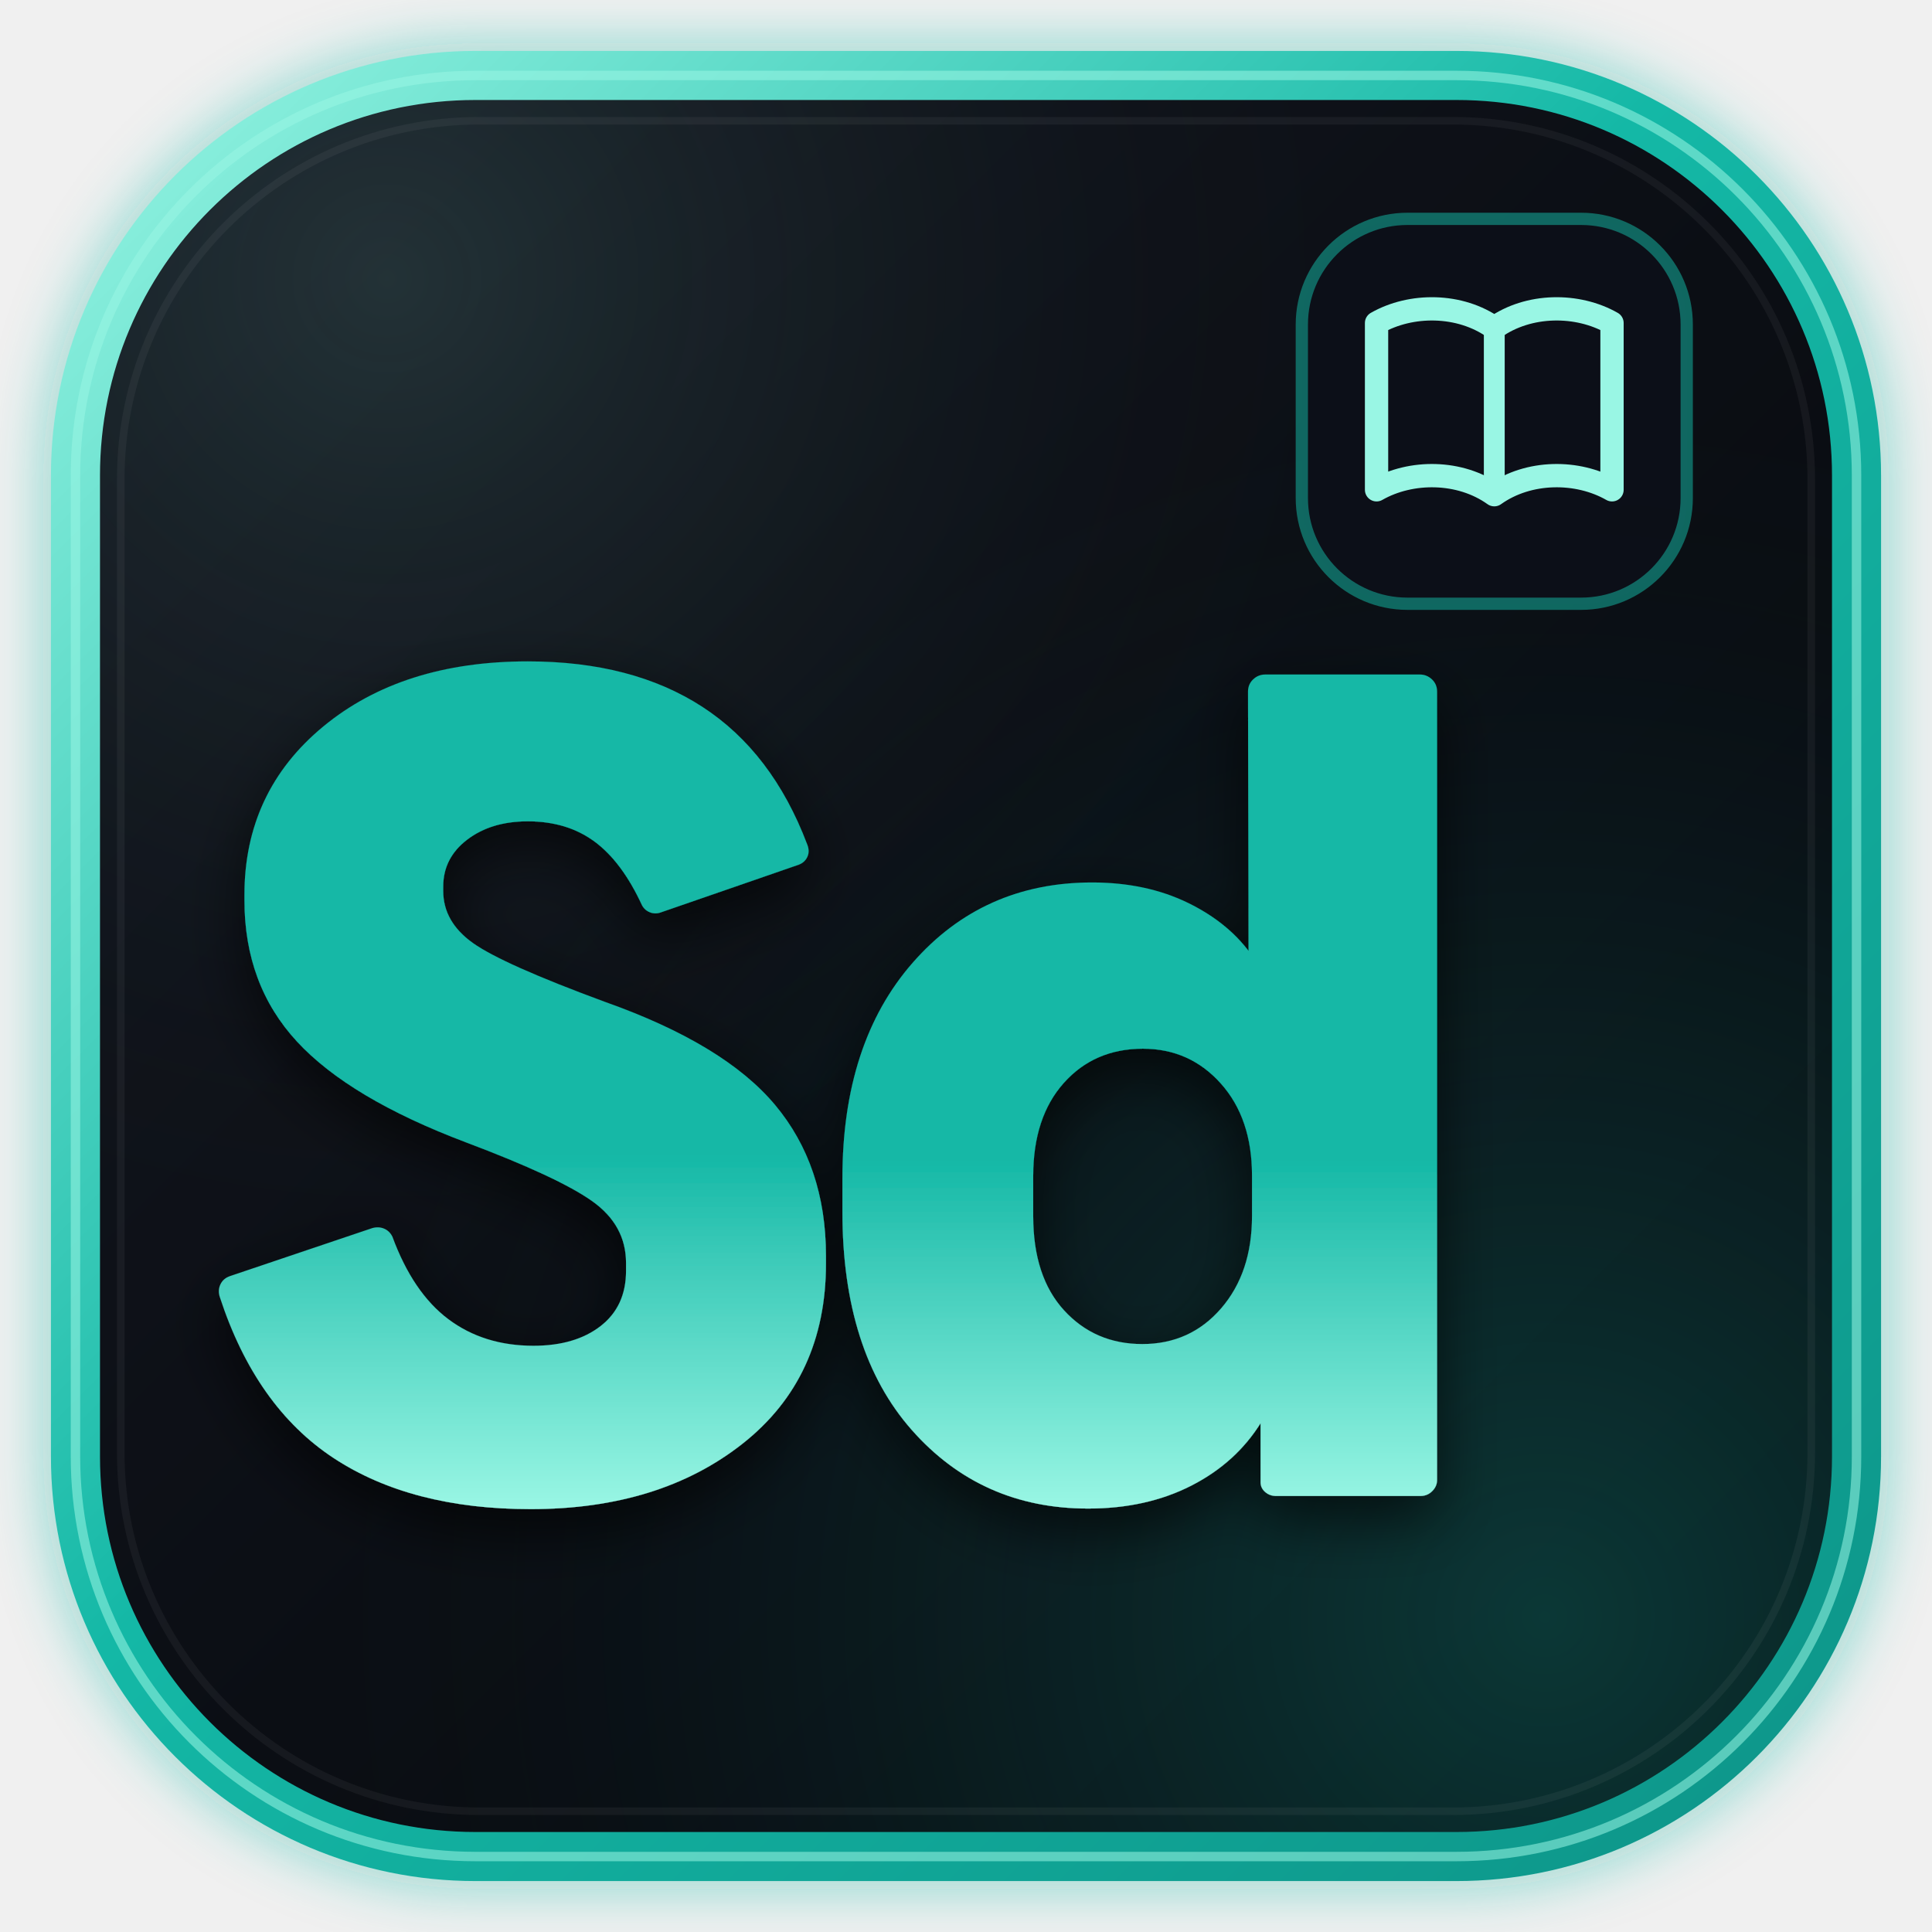
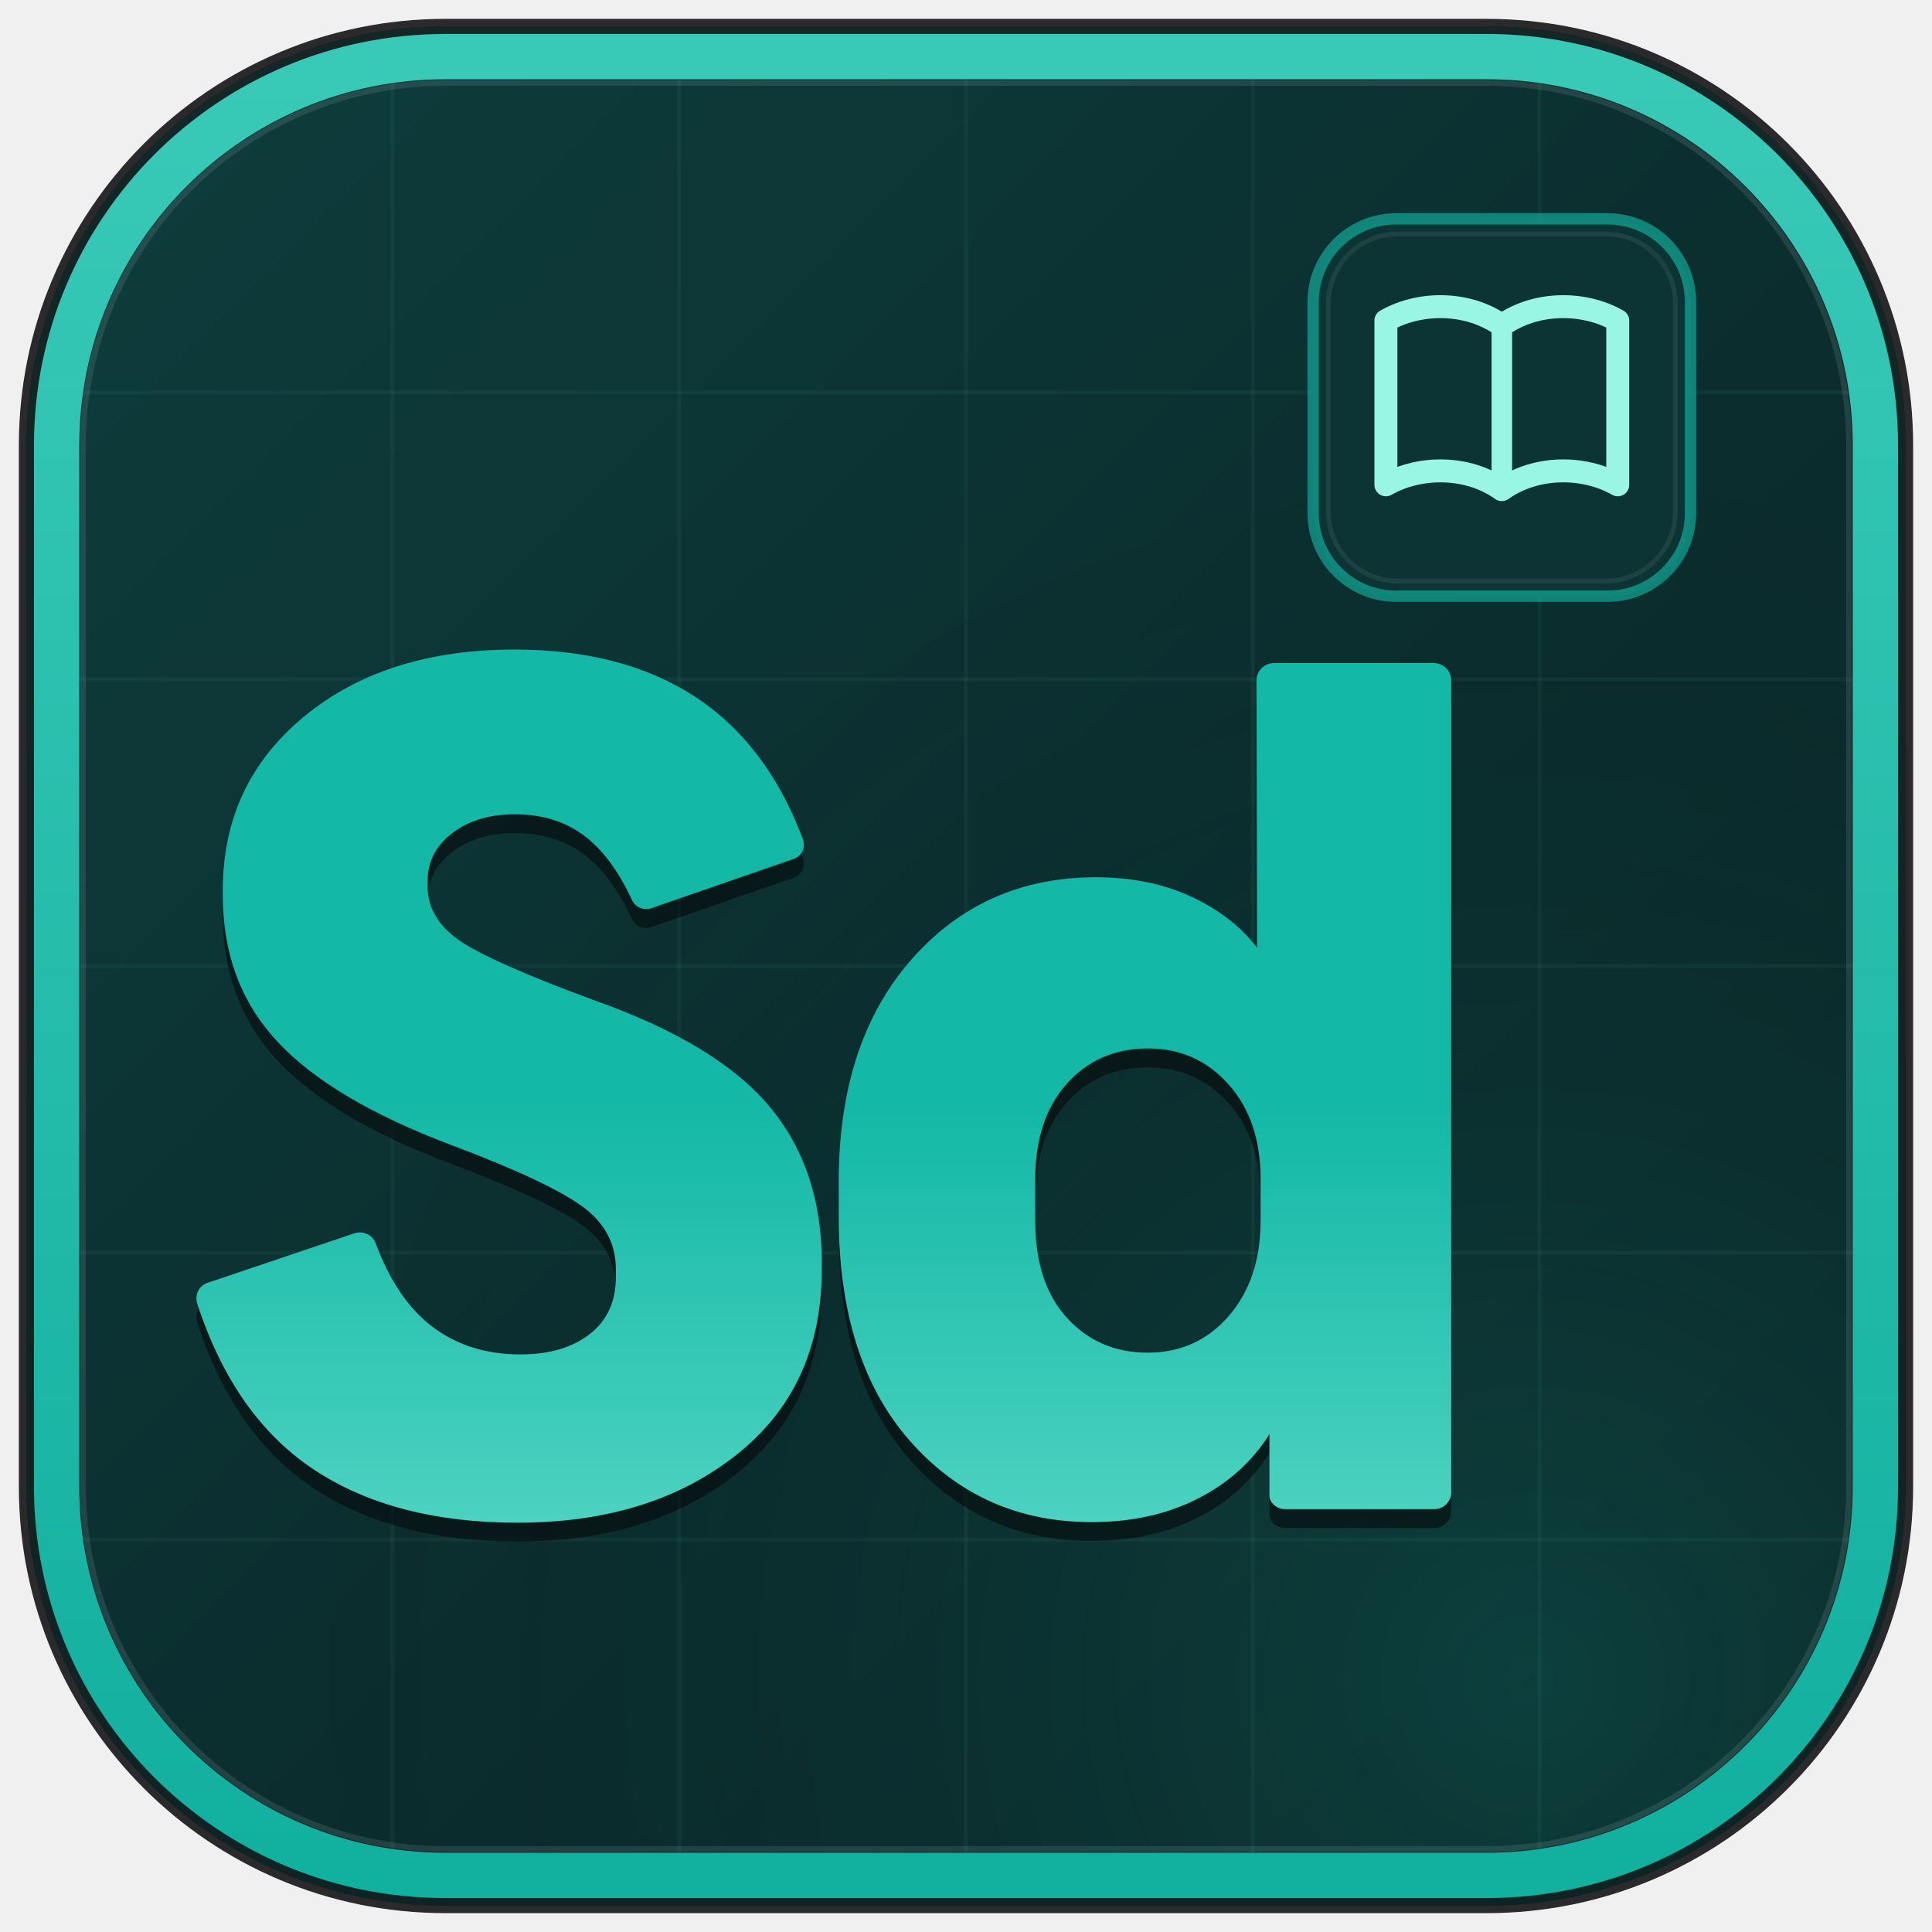
<svg xmlns="http://www.w3.org/2000/svg" viewBox="0 0 1024 1024" width="1024" height="1024">
  <defs>
-     <linearGradient id="bgGrad" x1="0%" y1="0%" x2="100%" y2="100%">
-       <stop offset="0%" stop-color="#141821" />
-       <stop offset="52%" stop-color="#0B0E14" />
-       <stop offset="100%" stop-color="#07090D" />
+     <linearGradient id="ccCore" x1="0%" y1="0%" x2="100%" y2="100%">
+       <stop offset="0%" stop-color="#0E3E3D" />
+       <stop offset="55%" stop-color="#0B2D2E" />
+       <stop offset="100%" stop-color="#0B2727" />
    </linearGradient>
-     <radialGradient id="ambientBR" cx="82%" cy="86%" r="72%">
-       <stop offset="0%" stop-color="#14B8A6" stop-opacity="0.26" />
-       <stop offset="55%" stop-color="#0D9488" stop-opacity="0.08" />
+     <radialGradient id="ccWash" cx="80%" cy="88%" r="68%">
+       <stop offset="0%" stop-color="#14B8A6" stop-opacity="0.16" />
      <stop offset="100%" stop-color="#000000" stop-opacity="0" />
    </radialGradient>
-     <radialGradient id="ambientTL" cx="18%" cy="12%" r="58%">
-       <stop offset="0%" stop-color="#99F6E4" stop-opacity="0.13" />
-       <stop offset="100%" stop-color="#000000" stop-opacity="0" />
-     </radialGradient>
-     <linearGradient id="rimGrad" x1="0%" y1="0%" x2="100%" y2="100%">
-       <stop offset="0%" stop-color="#99F6E4" />
-       <stop offset="45%" stop-color="#14B8A6" />
-       <stop offset="100%" stop-color="#0D9488" />
+     <linearGradient id="rimInk" x1="0%" y1="0%" x2="0%" y2="100%">
+       <stop offset="0%" stop-color="#39C9B7" />
+       <stop offset="100%" stop-color="#12B09F" />
    </linearGradient>
-     <linearGradient id="textGrad" x1="0%" y1="0%" x2="0%" y2="100%">
-       <stop offset="0%" stop-color="#99F6E4" />
-       <stop offset="42%" stop-color="#14B8A6" />
+     <linearGradient id="monoInk" x1="0%" y1="0%" x2="0%" y2="100%">
+       <stop offset="0%" stop-color="#4CD2C0" />
+       <stop offset="48%" stop-color="#14B8A6" />
      <stop offset="100%" stop-color="#14B8A6" />
    </linearGradient>
-     <filter id="rimGlow" x="-12%" y="-12%" width="124%" height="124%">
-       <feGaussianBlur stdDeviation="15" result="blur" />
-     </filter>
-     <filter id="textShadow" x="-10%" y="-10%" width="120%" height="120%">
-       <feDropShadow dx="0" dy="12" stdDeviation="16" flood-color="#000000" flood-opacity="0.65" />
-     </filter>
-     <clipPath id="tileClip">
-       <rect x="40" y="40" width="944" height="944" rx="212" />
+     <clipPath id="squircleClip">
+       <rect x="14" y="14" width="996" height="996" rx="222" />
    </clipPath>
  </defs>
-   <rect x="40" y="40" width="944" height="944" rx="212" fill="none" stroke="#14B8A6" stroke-width="34" stroke-opacity="0.42" filter="url(#rimGlow)" />
-   <g clip-path="url(#tileClip)">
-     <rect x="40" y="40" width="944" height="944" fill="url(#bgGrad)" />
-     <rect x="40" y="40" width="944" height="944" fill="url(#ambientBR)" />
-     <rect x="40" y="40" width="944" height="944" fill="url(#ambientTL)" />
-     <rect x="64" y="64" width="896" height="896" rx="190" fill="none" stroke="#FFFFFF" stroke-opacity="0.05" stroke-width="4" />
+   <g clip-path="url(#squircleClip)">
+     <rect x="14" y="14" width="996" height="996" fill="url(#ccCore)" />
+     <rect x="14" y="14" width="996" height="996" fill="url(#ccWash)" />
+     <g>
+       <line x1="208" y1="24" x2="208" y2="1000" stroke="#99F6E4" stroke-opacity="0.045" stroke-width="2" />
+       <line x1="24" y1="208" x2="1000" y2="208" stroke="#99F6E4" stroke-opacity="0.045" stroke-width="2" />
+       <line x1="360" y1="24" x2="360" y2="1000" stroke="#99F6E4" stroke-opacity="0.045" stroke-width="2" />
+       <line x1="24" y1="360" x2="1000" y2="360" stroke="#99F6E4" stroke-opacity="0.045" stroke-width="2" />
+       <line x1="512" y1="24" x2="512" y2="1000" stroke="#99F6E4" stroke-opacity="0.045" stroke-width="2" />
+       <line x1="24" y1="512" x2="1000" y2="512" stroke="#99F6E4" stroke-opacity="0.045" stroke-width="2" />
+       <line x1="664" y1="24" x2="664" y2="1000" stroke="#99F6E4" stroke-opacity="0.045" stroke-width="2" />
+       <line x1="24" y1="664" x2="1000" y2="664" stroke="#99F6E4" stroke-opacity="0.045" stroke-width="2" />
+       <line x1="816" y1="24" x2="816" y2="1000" stroke="#99F6E4" stroke-opacity="0.045" stroke-width="2" />
+       <line x1="24" y1="816" x2="1000" y2="816" stroke="#99F6E4" stroke-opacity="0.045" stroke-width="2" />
+     </g>
+     <rect x="28" y="28" width="968" height="968" rx="208" fill="none" stroke="url(#rimInk)" stroke-width="28" />
+     <rect x="44" y="44" width="936" height="936" rx="192" fill="none" stroke="#FFFFFF" stroke-opacity="0.10" stroke-width="3" />
  </g>
-   <rect x="40" y="40" width="944" height="944" rx="212" fill="none" stroke="url(#rimGrad)" stroke-width="26" />
-   <rect x="40" y="40" width="944" height="944" rx="212" fill="none" stroke="#99F6E4" stroke-opacity="0.55" stroke-width="5" />
-   <g transform="translate(792, 218)">
-     <rect x="-102" y="-102" width="204" height="204" rx="56" fill="#0C1018" fill-opacity="0.92" stroke="#14B8A6" stroke-opacity="0.52" stroke-width="6.5" />
-     <g transform="scale(1.30)">
+   <rect x="14" y="14" width="996" height="996" rx="222" fill="none" stroke="#101014" stroke-opacity="0.88" stroke-width="8" />
+   <g transform="translate(796, 216)">
+     <rect x="-100" y="-100" width="200" height="200" rx="44" fill="#0C3434" stroke="#14B8A6" stroke-opacity="0.62" stroke-width="6" />
+     <rect x="-92" y="-92" width="184" height="184" rx="37" fill="none" stroke="#FFFFFF" stroke-opacity="0.07" stroke-width="2.5" />
+     <g transform="scale(1.28)">
      <path d="M0 -34 C-14 -44 -34 -44 -48 -36 V32 C-34 24 -14 24 0 34 C14 24 34 24 48 32 V-36 C34 -44 14 -44 0 -34 Z" fill="none" stroke="#99F6E4" stroke-width="9.5" stroke-linecap="round" stroke-linejoin="round" />
      <line x1="0" y1="-32" x2="0" y2="34" stroke="#99F6E4" stroke-width="8.5" stroke-linecap="round" />
    </g>
  </g>
-   <g fill="url(#textGrad)" filter="url(#textShadow)">
+   <g fill="#06070A" fill-opacity="0.58" transform="translate(0, 10) translate(512, 560) scale(1.03) translate(-512, -560)">
+     <path d="M571 -26Q362 -26 226.0 63.5Q90 153 27 345Q23 357 28.0 367.5Q33 378 45 382L294 466Q305 469 314.5 465.0Q324 461 329 451Q365 353 427.0 306.5Q489 260 576 260Q649 260 693.5 294.5Q738 329 738 391V405Q738 471 679.0 513.0Q620 555 458 616Q254 693 162.0 792.5Q70 892 70 1040V1049Q70 1230 208.0 1344.0Q346 1458 566 1458Q749 1458 871.5 1378.5Q994 1299 1055 1138Q1060 1126 1055.5 1116.0Q1051 1106 1040 1102L800 1019Q790 1015 780.5 1018.5Q771 1022 766 1031Q731 1107 683.0 1142.5Q635 1178 566 1178Q502 1178 460.0 1146.0Q418 1114 418 1064V1056Q418 1002 470.0 965.0Q522 928 701 862Q910 788 999.0 681.5Q1088 575 1088 417V404Q1088 204 942.5 89.0Q797 -26 571 -26Z" transform="translate(108.36,792.00) scale(0.30278,-0.30278)" />
+     <path d="M465 -25Q278 -25 156.5 112.5Q35 250 35 495V553Q35 790 158.0 930.5Q281 1071 472 1071Q567 1071 640.5 1035.0Q714 999 754 940L746 933L745 1405Q745 1418 754.0 1426.5Q763 1435 775 1435H1046Q1058 1435 1067.0 1426.5Q1076 1418 1076 1405V25Q1076 14 1067.5 5.5Q1059 -3 1047 -3H794Q783 -3 775.0 4.0Q767 11 767 21V175L817 126H768Q724 55 645.5 15.0Q567 -25 465 -25ZM560 263Q644 263 698.0 325.5Q752 388 752 487V558Q752 658 697.5 719.0Q643 780 561 780Q476 780 422.5 720.0Q369 660 369 557V487Q369 381 423.0 322.0Q477 263 560 263Z" transform="translate(435.90,792.00) scale(0.30278,-0.30278)" />
+   </g>
+   <g fill="url(#monoInk)" transform="translate(512, 560) scale(1.03) translate(-512, -560)">
    <path d="M571 -26Q362 -26 226.0 63.5Q90 153 27 345Q23 357 28.0 367.5Q33 378 45 382L294 466Q305 469 314.5 465.0Q324 461 329 451Q365 353 427.0 306.5Q489 260 576 260Q649 260 693.5 294.5Q738 329 738 391V405Q738 471 679.0 513.0Q620 555 458 616Q254 693 162.0 792.5Q70 892 70 1040V1049Q70 1230 208.0 1344.0Q346 1458 566 1458Q749 1458 871.5 1378.5Q994 1299 1055 1138Q1060 1126 1055.5 1116.0Q1051 1106 1040 1102L800 1019Q790 1015 780.5 1018.5Q771 1022 766 1031Q731 1107 683.0 1142.5Q635 1178 566 1178Q502 1178 460.0 1146.0Q418 1114 418 1064V1056Q418 1002 470.0 965.0Q522 928 701 862Q910 788 999.0 681.5Q1088 575 1088 417V404Q1088 204 942.5 89.0Q797 -26 571 -26Z" transform="translate(108.36,792.00) scale(0.30278,-0.30278)" />
    <path d="M465 -25Q278 -25 156.5 112.5Q35 250 35 495V553Q35 790 158.0 930.5Q281 1071 472 1071Q567 1071 640.5 1035.0Q714 999 754 940L746 933L745 1405Q745 1418 754.0 1426.5Q763 1435 775 1435H1046Q1058 1435 1067.0 1426.5Q1076 1418 1076 1405V25Q1076 14 1067.5 5.5Q1059 -3 1047 -3H794Q783 -3 775.0 4.0Q767 11 767 21V175L817 126H768Q724 55 645.5 15.0Q567 -25 465 -25ZM560 263Q644 263 698.0 325.5Q752 388 752 487V558Q752 658 697.5 719.0Q643 780 561 780Q476 780 422.5 720.0Q369 660 369 557V487Q369 381 423.0 322.0Q477 263 560 263Z" transform="translate(435.90,792.00) scale(0.30278,-0.30278)" />
  </g>
</svg>
